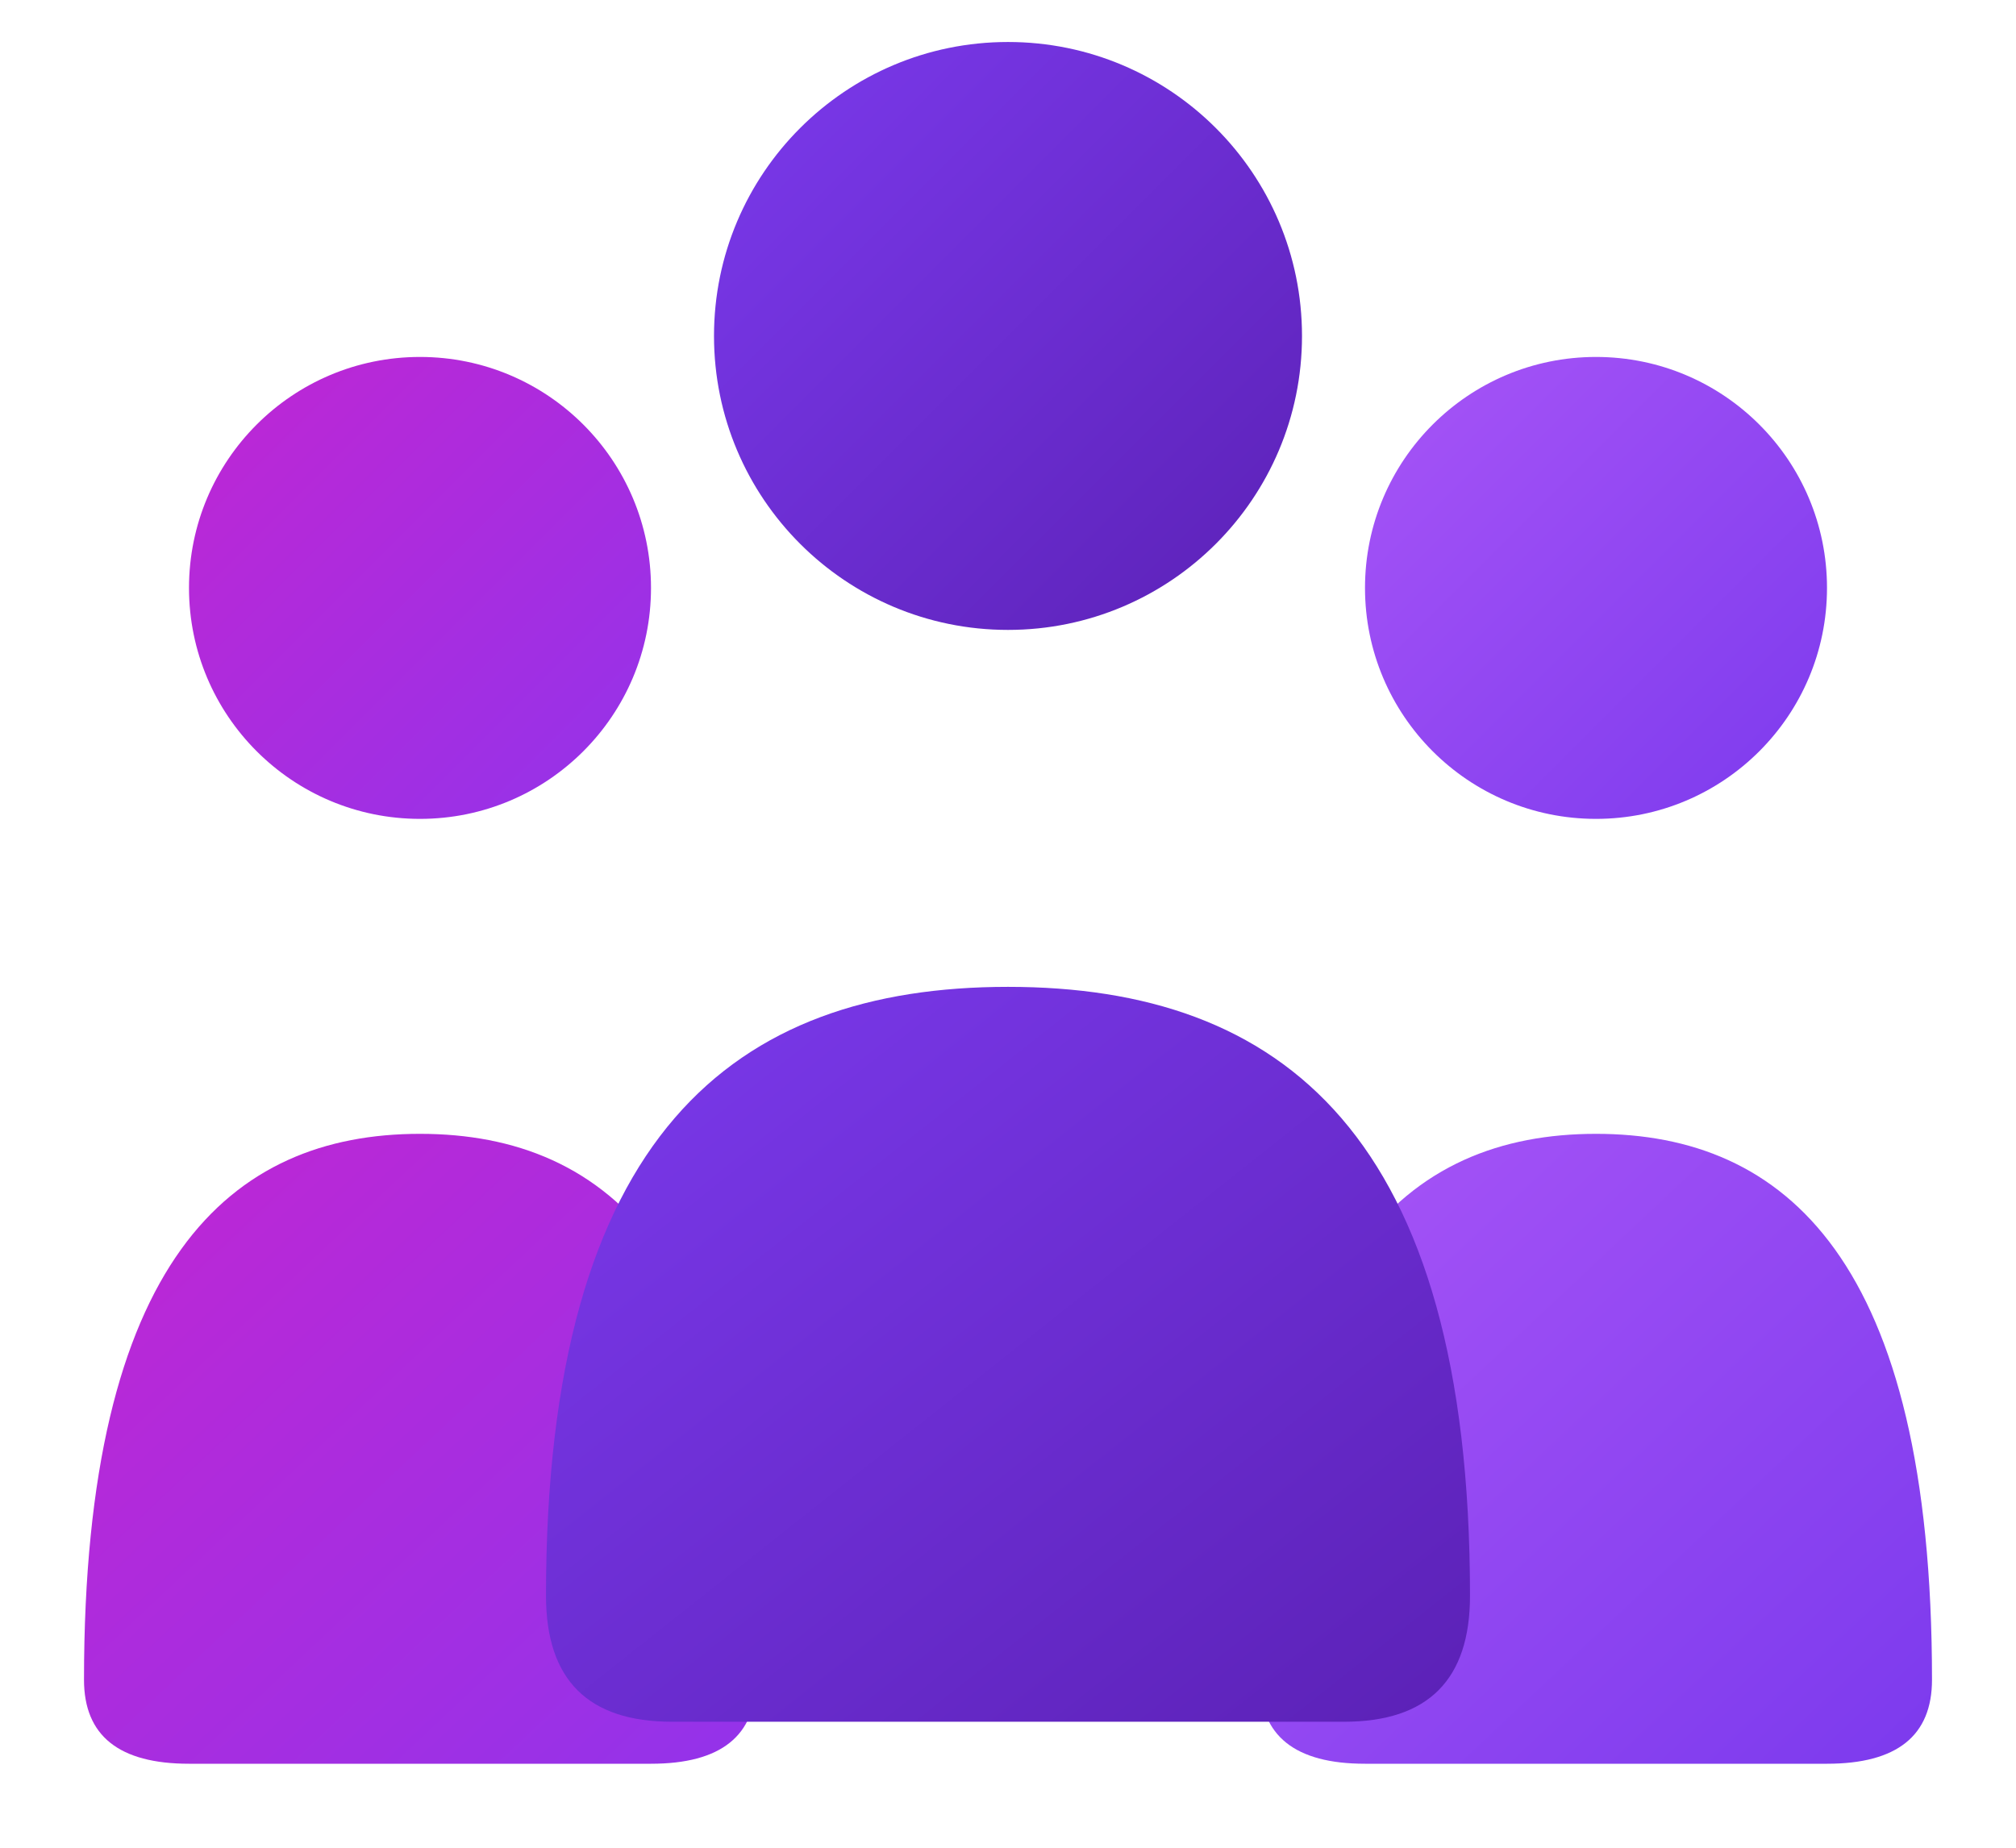
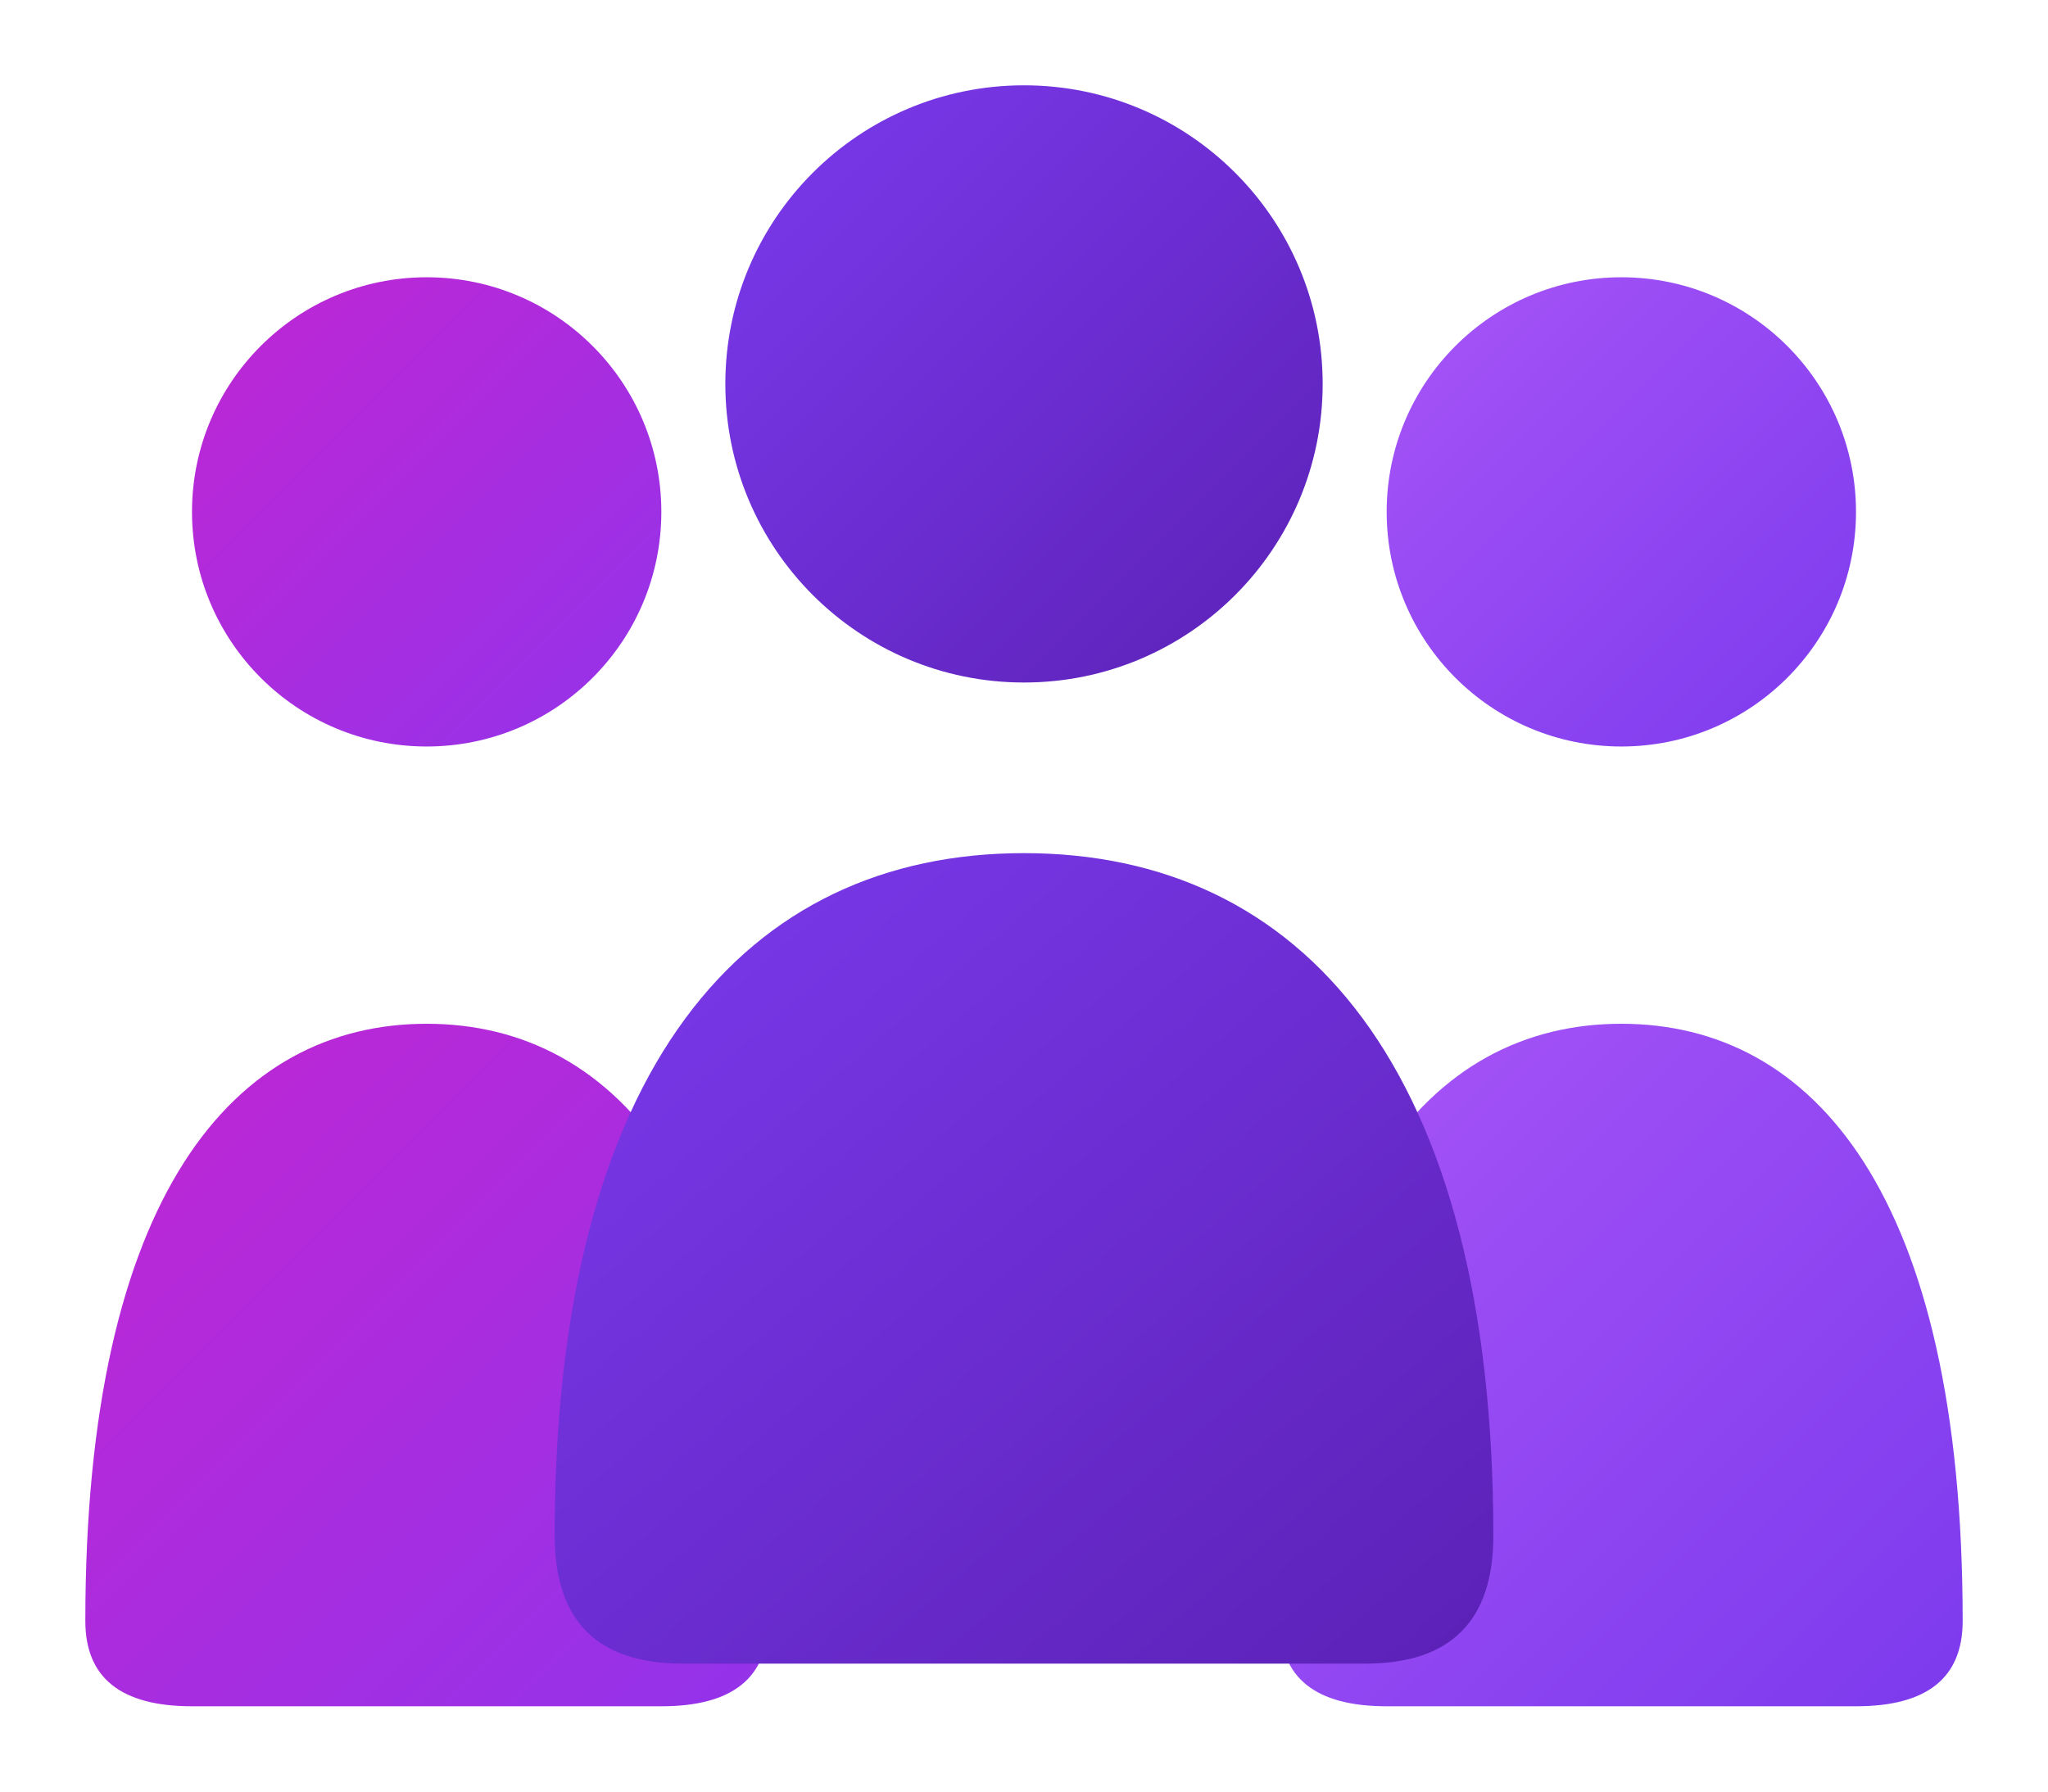
- <svg xmlns="http://www.w3.org/2000/svg" viewBox="0 0 48 44" width="48" height="44">
+ <svg xmlns="http://www.w3.org/2000/svg" viewBox="0 0 48 42" width="48" height="42">
  <defs>
    <linearGradient id="leftGradient" x1="0%" y1="0%" x2="100%" y2="100%">
      <stop offset="0%" stop-color="#c026d3" />
      <stop offset="100%" stop-color="#9333ea" />
    </linearGradient>
    <linearGradient id="centerGradient" x1="0%" y1="0%" x2="100%" y2="100%">
      <stop offset="0%" stop-color="#7c3aed" />
      <stop offset="100%" stop-color="#5b21b6" />
    </linearGradient>
    <linearGradient id="rightGradient" x1="0%" y1="0%" x2="100%" y2="100%">
      <stop offset="0%" stop-color="#a855f7" />
      <stop offset="100%" stop-color="#7c3aed" />
    </linearGradient>
    <style>
      .center-person {
        animation: lift-float 4s cubic-bezier(0.4, 0, 0.2, 1) infinite;
-         transform-origin: 24px 24px;
+         transform-origin: 24px 22px;
      }
      @keyframes lift-float {
        0%, 100% { transform: translateY(0); }
-         50% { transform: translateY(-1.5px); }
+         50% { transform: translateY(-1px); }
      }
    </style>
  </defs>
-   <g transform="translate(0, 4)">
+   <g transform="translate(0, 2)">
    <g fill="url(#leftGradient)">
      <circle cx="10" cy="10" r="5.5" />
-       <path d="M2 36 C2 26 5.5 23 10 23 C14.5 23 18 26 18 36 Q18 38 15.5 38 L4.5 38 Q2 38 2 36 Z" />
+       <path d="M2 36 C2 26 5.5 22 10 22 C14.5 22 18 26 18 36 Q18 38 15.5 38 L4.5 38 Q2 38 2 36 Z" />
    </g>
    <g fill="url(#rightGradient)">
      <circle cx="38" cy="10" r="5.5" />
-       <path d="M30 36 C30 26 33.5 23 38 23 C42.5 23 46 26 46 36 Q46 38 43.5 38 L32.5 38 Q30 38 30 36 Z" />
+       <path d="M30 36 C30 26 33.5 22 38 22 C42.5 22 46 26 46 36 Q46 38 43.5 38 L32.5 38 Q30 38 30 36 Z" />
    </g>
    <g class="center-person" fill="url(#centerGradient)">
-       <circle cx="24" cy="4" r="7" />
-       <path d="M13 34 C13 23 17.5 19.5 24 19.5 C30.5 19.5 35 23 35 34 Q35 37 32 37 L16 37 Q13 37 13 34 Z" />
+       <circle cx="24" cy="7" r="7" />
+       <path d="M13 34 C13 23 17.5 18 24 18 C30.5 18 35 23 35 34 Q35 37 32 37 L16 37 Q13 37 13 34 Z" />
    </g>
  </g>
</svg>
